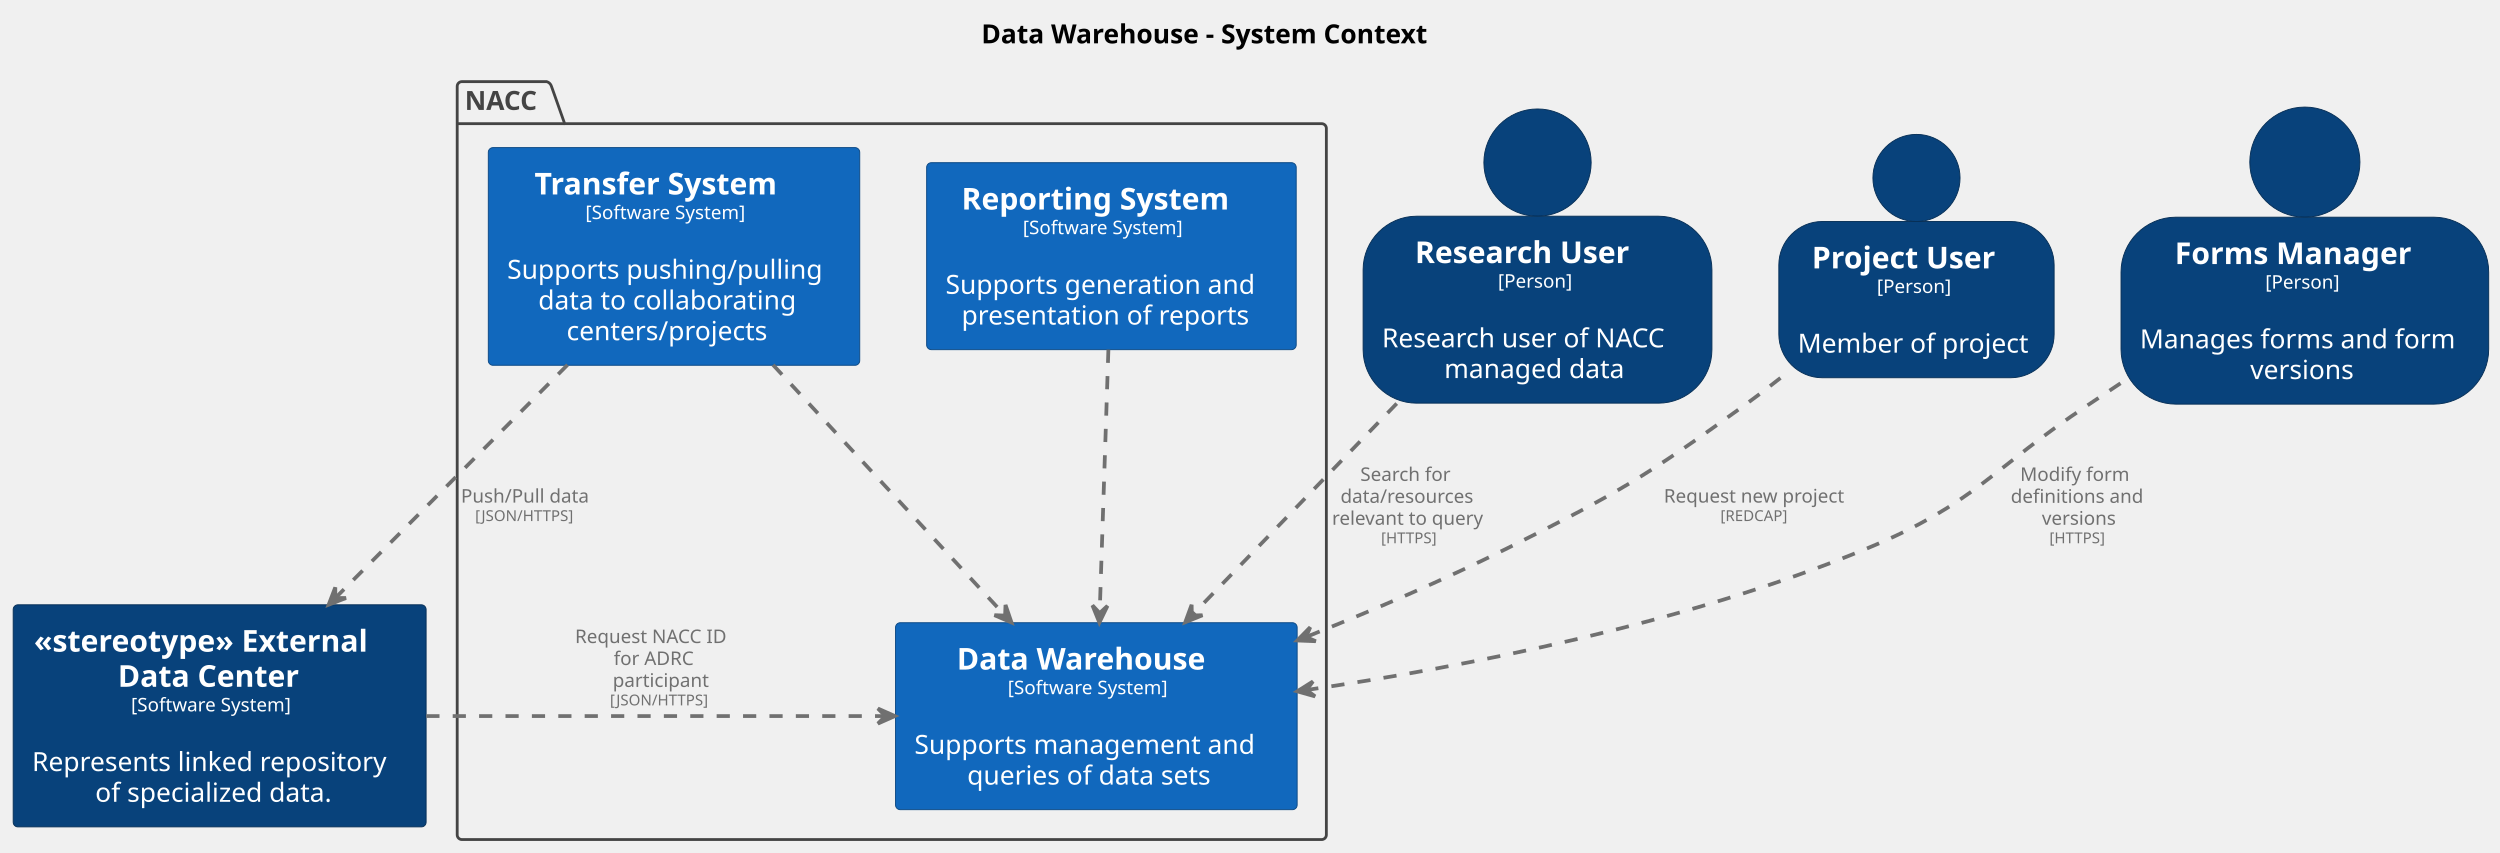
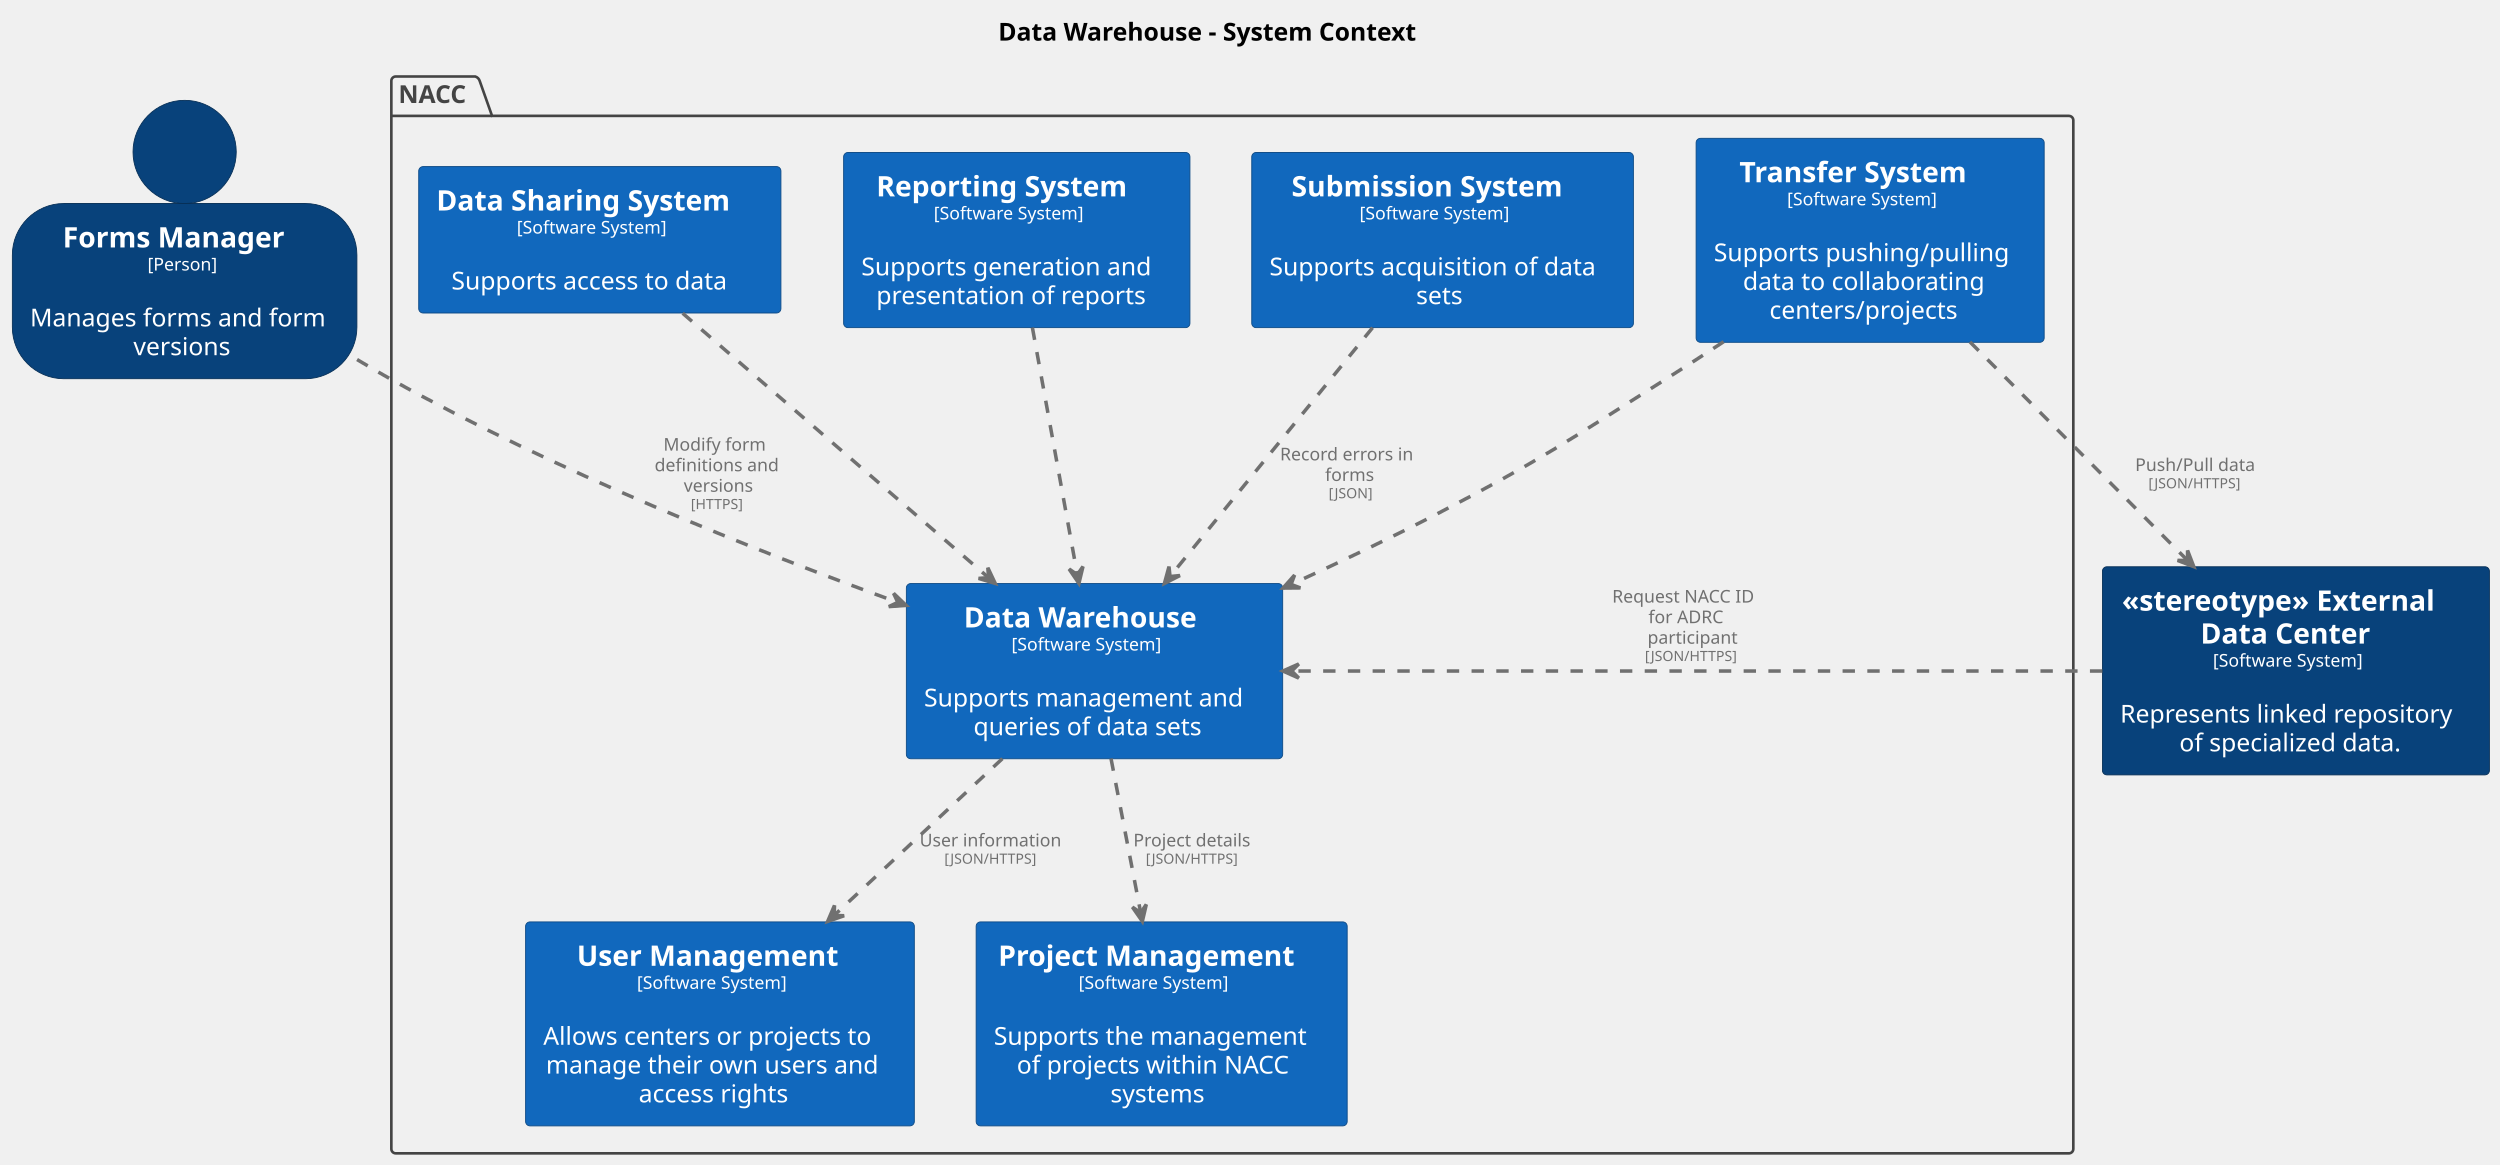
- <svg xmlns="http://www.w3.org/2000/svg" contentStyleType="text/css" height="452px" preserveAspectRatio="none" style="width:1326px;height:452px;background:#FFFFFF;" version="1.1" viewBox="0 0 1326 452" width="1326px" zoomAndPan="magnify">
+ <svg xmlns="http://www.w3.org/2000/svg" contentStyleType="text/css" height="659px" preserveAspectRatio="none" style="width:1415px;height:659px;background:#FFFFFF;" version="1.1" viewBox="0 0 1415 659" width="1415px" zoomAndPan="magnify">
  <defs />
  <g>
-     <rect fill="none" height="26.297" id="_title" style="stroke:none;stroke-width:1.0;" width="281" x="515.5" y="5" />
-     <text fill="#000000" font-family="sans-serif" font-size="14" font-weight="bold" lengthAdjust="spacing" textLength="271" x="520.5" y="22.995">Data Warehouse - System Context</text>
+     <rect fill="none" height="26.297" id="_title" style="stroke:none;stroke-width:1.0;" width="281" x="560" y="5" />
+     <text fill="#000000" font-family="sans-serif" font-size="14" font-weight="bold" lengthAdjust="spacing" textLength="271" x="565" y="22.995">Data Warehouse - System Context</text>
    <g id="cluster_NACC">
-       <path d="M245,43.297 L290,43.297 A3.75,3.75 0 0 1 292.5,45.797 L299.5,65.594 L701,65.594 A2.5,2.5 0 0 1 703.5,68.094 L703.5,442.797 A2.5,2.5 0 0 1 701,445.297 L245,445.297 A2.5,2.5 0 0 1 242.5,442.797 L242.5,45.797 A2.5,2.5 0 0 1 245,43.297 " fill="none" style="stroke:#444444;stroke-width:1.5;" />
-       <line style="stroke:#444444;stroke-width:1.5;" x1="242.5" x2="299.5" y1="65.594" y2="65.594" />
-       <text fill="#444444" font-family="sans-serif" font-size="14" font-weight="bold" lengthAdjust="spacing" textLength="44" x="246.5" y="58.292">NACC</text>
+       <path d="M224,43.297 L269,43.297 A3.75,3.75 0 0 1 271.5,45.797 L278.5,65.594 L1171,65.594 A2.5,2.5 0 0 1 1173.5,68.094 L1173.5,650.297 A2.5,2.5 0 0 1 1171,652.797 L224,652.797 A2.5,2.5 0 0 1 221.5,650.297 L221.5,45.797 A2.5,2.5 0 0 1 224,43.297 " fill="none" style="stroke:#444444;stroke-width:1.5;" />
+       <line style="stroke:#444444;stroke-width:1.5;" x1="221.5" x2="278.5" y1="65.594" y2="65.594" />
+       <text fill="#444444" font-family="sans-serif" font-size="14" font-weight="bold" lengthAdjust="spacing" textLength="44" x="225.5" y="58.292">NACC</text>
    </g>
    <g id="elem_DataWarehouse">
-       <rect fill="#1168BD" height="99.156" rx="2.5" ry="2.5" style="stroke:#0B4884;stroke-width:0.5;" width="213" x="475" y="330.297" />
-       <text fill="#FFFFFF" font-family="sans-serif" font-size="16" font-weight="bold" lengthAdjust="spacing" textLength="148" x="507.5" y="355.148">Data Warehouse</text>
-       <text fill="#FFFFFF" font-family="sans-serif" font-size="10" lengthAdjust="spacing" textLength="94" x="534.5" y="368.204">[Software System]</text>
-       <text fill="#FFFFFF" font-family="sans-serif" font-size="14" lengthAdjust="spacing" textLength="4" x="579.5" y="383.558"> </text>
-       <text fill="#FFFFFF" font-family="sans-serif" font-size="14" lengthAdjust="spacing" textLength="189" x="485" y="399.854">Supports management and</text>
-       <text fill="#FFFFFF" font-family="sans-serif" font-size="14" lengthAdjust="spacing" textLength="137" x="513" y="416.151">queries of data sets</text>
+       <rect fill="#1168BD" height="99.156" rx="2.5" ry="2.5" style="stroke:#0B4884;stroke-width:0.5;" width="213" x="513" y="330.297" />
+       <text fill="#FFFFFF" font-family="sans-serif" font-size="16" font-weight="bold" lengthAdjust="spacing" textLength="148" x="545.5" y="355.148">Data Warehouse</text>
+       <text fill="#FFFFFF" font-family="sans-serif" font-size="10" lengthAdjust="spacing" textLength="94" x="572.5" y="368.204">[Software System]</text>
+       <text fill="#FFFFFF" font-family="sans-serif" font-size="14" lengthAdjust="spacing" textLength="4" x="617.5" y="383.558"> </text>
+       <text fill="#FFFFFF" font-family="sans-serif" font-size="14" lengthAdjust="spacing" textLength="189" x="523" y="399.854">Supports management and</text>
+       <text fill="#FFFFFF" font-family="sans-serif" font-size="14" lengthAdjust="spacing" textLength="137" x="551" y="416.151">queries of data sets</text>
+     </g>
+     <g id="elem_UserManagement">
+       <rect fill="#1168BD" height="115.453" rx="2.5" ry="2.5" style="stroke:#0B4884;stroke-width:0.5;" width="220" x="297.5" y="521.797" />
+       <text fill="#FFFFFF" font-family="sans-serif" font-size="16" font-weight="bold" lengthAdjust="spacing" textLength="162" x="326.5" y="546.648">User Management</text>
+       <text fill="#FFFFFF" font-family="sans-serif" font-size="10" lengthAdjust="spacing" textLength="94" x="360.5" y="559.704">[Software System]</text>
+       <text fill="#FFFFFF" font-family="sans-serif" font-size="14" lengthAdjust="spacing" textLength="4" x="405.5" y="575.058"> </text>
+       <text fill="#FFFFFF" font-family="sans-serif" font-size="14" lengthAdjust="spacing" textLength="196" x="307.5" y="591.355">Allows centers or projects to</text>
+       <text fill="#FFFFFF" font-family="sans-serif" font-size="14" lengthAdjust="spacing" textLength="197" x="309" y="607.651">manage their own users and</text>
+       <text fill="#FFFFFF" font-family="sans-serif" font-size="14" lengthAdjust="spacing" textLength="92" x="361.5" y="623.948">access rights</text>
+     </g>
+     <g id="elem_SubmissionSystem">
+       <rect fill="#1168BD" height="99.156" rx="2.5" ry="2.5" style="stroke:#0B4884;stroke-width:0.5;" width="216" x="708.5" y="86.297" />
+       <text fill="#FFFFFF" font-family="sans-serif" font-size="16" font-weight="bold" lengthAdjust="spacing" textLength="171" x="731" y="111.148">Submission System</text>
+       <text fill="#FFFFFF" font-family="sans-serif" font-size="10" lengthAdjust="spacing" textLength="94" x="769.5" y="124.204">[Software System]</text>
+       <text fill="#FFFFFF" font-family="sans-serif" font-size="14" lengthAdjust="spacing" textLength="4" x="814.5" y="139.558"> </text>
+       <text fill="#FFFFFF" font-family="sans-serif" font-size="14" lengthAdjust="spacing" textLength="192" x="718.5" y="155.855">Supports acquisition of data</text>
+       <text fill="#FFFFFF" font-family="sans-serif" font-size="14" lengthAdjust="spacing" textLength="30" x="801.5" y="172.151">sets</text>
+     </g>
+     <g id="elem_ProjectManagement">
+       <rect fill="#1168BD" height="115.453" rx="2.5" ry="2.5" style="stroke:#0B4884;stroke-width:0.5;" width="210" x="552.5" y="521.797" />
+       <text fill="#FFFFFF" font-family="sans-serif" font-size="16" font-weight="bold" lengthAdjust="spacing" textLength="185" x="565" y="546.648">Project Management</text>
+       <text fill="#FFFFFF" font-family="sans-serif" font-size="10" lengthAdjust="spacing" textLength="94" x="610.5" y="559.704">[Software System]</text>
+       <text fill="#FFFFFF" font-family="sans-serif" font-size="14" lengthAdjust="spacing" textLength="4" x="655.5" y="575.058"> </text>
+       <text fill="#FFFFFF" font-family="sans-serif" font-size="14" lengthAdjust="spacing" textLength="186" x="562.5" y="591.355">Supports the management</text>
+       <text fill="#FFFFFF" font-family="sans-serif" font-size="14" lengthAdjust="spacing" textLength="160" x="575.5" y="607.651">of projects within NACC</text>
+       <text fill="#FFFFFF" font-family="sans-serif" font-size="14" lengthAdjust="spacing" textLength="58" x="628.5" y="623.948">systems</text>
    </g>
    <g id="elem_TransferSystem">
-       <rect fill="#1168BD" height="115.453" rx="2.5" ry="2.5" style="stroke:#0B4884;stroke-width:0.5;" width="197" x="259" y="78.297" />
-       <text fill="#FFFFFF" font-family="sans-serif" font-size="16" font-weight="bold" lengthAdjust="spacing" textLength="148" x="283.5" y="103.148">Transfer System</text>
-       <text fill="#FFFFFF" font-family="sans-serif" font-size="10" lengthAdjust="spacing" textLength="94" x="310.5" y="116.204">[Software System]</text>
-       <text fill="#FFFFFF" font-family="sans-serif" font-size="14" lengthAdjust="spacing" textLength="4" x="355.5" y="131.558"> </text>
-       <text fill="#FFFFFF" font-family="sans-serif" font-size="14" lengthAdjust="spacing" textLength="173" x="269" y="147.855">Supports pushing/pulling</text>
-       <text fill="#FFFFFF" font-family="sans-serif" font-size="14" lengthAdjust="spacing" textLength="140" x="285.5" y="164.151">data to collaborating</text>
-       <text fill="#FFFFFF" font-family="sans-serif" font-size="14" lengthAdjust="spacing" textLength="114" x="300.5" y="180.448">centers/projects</text>
+       <rect fill="#1168BD" height="115.453" rx="2.5" ry="2.5" style="stroke:#0B4884;stroke-width:0.5;" width="197" x="960" y="78.297" />
+       <text fill="#FFFFFF" font-family="sans-serif" font-size="16" font-weight="bold" lengthAdjust="spacing" textLength="148" x="984.5" y="103.148">Transfer System</text>
+       <text fill="#FFFFFF" font-family="sans-serif" font-size="10" lengthAdjust="spacing" textLength="94" x="1011.5" y="116.204">[Software System]</text>
+       <text fill="#FFFFFF" font-family="sans-serif" font-size="14" lengthAdjust="spacing" textLength="4" x="1056.5" y="131.558"> </text>
+       <text fill="#FFFFFF" font-family="sans-serif" font-size="14" lengthAdjust="spacing" textLength="173" x="970" y="147.855">Supports pushing/pulling</text>
+       <text fill="#FFFFFF" font-family="sans-serif" font-size="14" lengthAdjust="spacing" textLength="140" x="986.5" y="164.151">data to collaborating</text>
+       <text fill="#FFFFFF" font-family="sans-serif" font-size="14" lengthAdjust="spacing" textLength="114" x="1001.5" y="180.448">centers/projects</text>
    </g>
    <g id="elem_ReportingSystem">
-       <rect fill="#1168BD" height="99.156" rx="2.5" ry="2.5" style="stroke:#0B4884;stroke-width:0.5;" width="196" x="491.5" y="86.297" />
-       <text fill="#FFFFFF" font-family="sans-serif" font-size="16" font-weight="bold" lengthAdjust="spacing" textLength="159" x="510" y="111.148">Reporting System</text>
-       <text fill="#FFFFFF" font-family="sans-serif" font-size="10" lengthAdjust="spacing" textLength="94" x="542.5" y="124.204">[Software System]</text>
-       <text fill="#FFFFFF" font-family="sans-serif" font-size="14" lengthAdjust="spacing" textLength="4" x="587.5" y="139.558"> </text>
-       <text fill="#FFFFFF" font-family="sans-serif" font-size="14" lengthAdjust="spacing" textLength="172" x="501.5" y="155.855">Supports generation and</text>
-       <text fill="#FFFFFF" font-family="sans-serif" font-size="14" lengthAdjust="spacing" textLength="159" x="510" y="172.151">presentation of reports</text>
+       <rect fill="#1168BD" height="99.156" rx="2.5" ry="2.5" style="stroke:#0B4884;stroke-width:0.5;" width="196" x="477.5" y="86.297" />
+       <text fill="#FFFFFF" font-family="sans-serif" font-size="16" font-weight="bold" lengthAdjust="spacing" textLength="159" x="496" y="111.148">Reporting System</text>
+       <text fill="#FFFFFF" font-family="sans-serif" font-size="10" lengthAdjust="spacing" textLength="94" x="528.5" y="124.204">[Software System]</text>
+       <text fill="#FFFFFF" font-family="sans-serif" font-size="14" lengthAdjust="spacing" textLength="4" x="573.5" y="139.558"> </text>
+       <text fill="#FFFFFF" font-family="sans-serif" font-size="14" lengthAdjust="spacing" textLength="172" x="487.5" y="155.855">Supports generation and</text>
+       <text fill="#FFFFFF" font-family="sans-serif" font-size="14" lengthAdjust="spacing" textLength="159" x="496" y="172.151">presentation of reports</text>
+     </g>
+     <g id="elem_DataSharingSystem">
+       <rect fill="#1168BD" height="82.859" rx="2.5" ry="2.5" style="stroke:#0B4884;stroke-width:0.5;" width="205" x="237" y="94.297" />
+       <text fill="#FFFFFF" font-family="sans-serif" font-size="16" font-weight="bold" lengthAdjust="spacing" textLength="185" x="247" y="119.148">Data Sharing System</text>
+       <text fill="#FFFFFF" font-family="sans-serif" font-size="10" lengthAdjust="spacing" textLength="94" x="292.5" y="132.204">[Software System]</text>
+       <text fill="#FFFFFF" font-family="sans-serif" font-size="14" lengthAdjust="spacing" textLength="4" x="337.5" y="147.558"> </text>
+       <text fill="#FFFFFF" font-family="sans-serif" font-size="14" lengthAdjust="spacing" textLength="168" x="255.5" y="163.855">Supports access to data</text>
    </g>
    <g id="elem_FormsManager">
-       <ellipse cx="1222.5" cy="85.998" fill="#08427B" rx="29.201" ry="29.201" style="stroke:#052E56;stroke-width:0.5;" />
-       <rect fill="#08427B" height="99.156" rx="29.201" ry="29.201" style="stroke:#052E56;stroke-width:0.5;" width="195" x="1125" y="115.199" />
-       <text fill="#FFFFFF" font-family="sans-serif" font-size="16" font-weight="bold" lengthAdjust="spacing" textLength="138" x="1153.5" y="140.05">Forms Manager</text>
-       <text fill="#FFFFFF" font-family="sans-serif" font-size="10" lengthAdjust="spacing" textLength="42" x="1201.5" y="153.106">[Person]</text>
-       <text fill="#FFFFFF" font-family="sans-serif" font-size="14" lengthAdjust="spacing" textLength="4" x="1220.5" y="168.459"> </text>
-       <text fill="#FFFFFF" font-family="sans-serif" font-size="14" lengthAdjust="spacing" textLength="171" x="1135" y="184.756">Manages forms and form</text>
-       <text fill="#FFFFFF" font-family="sans-serif" font-size="14" lengthAdjust="spacing" textLength="58" x="1193.5" y="201.053">versions</text>
-     </g>
-     <g id="elem_ResearchUser">
-       <ellipse cx="815.5" cy="86.239" fill="#08427B" rx="28.442" ry="28.442" style="stroke:#052E56;stroke-width:0.5;" />
-       <rect fill="#08427B" height="99.156" rx="28.442" ry="28.442" style="stroke:#052E56;stroke-width:0.5;" width="185" x="723" y="114.681" />
-       <text fill="#FFFFFF" font-family="sans-serif" font-size="16" font-weight="bold" lengthAdjust="spacing" textLength="130" x="750.5" y="139.533">Research User</text>
-       <text fill="#FFFFFF" font-family="sans-serif" font-size="10" lengthAdjust="spacing" textLength="42" x="794.5" y="152.589">[Person]</text>
-       <text fill="#FFFFFF" font-family="sans-serif" font-size="14" lengthAdjust="spacing" textLength="4" x="813.5" y="167.942"> </text>
-       <text fill="#FFFFFF" font-family="sans-serif" font-size="14" lengthAdjust="spacing" textLength="161" x="733" y="184.239">Research user of NACC</text>
-       <text fill="#FFFFFF" font-family="sans-serif" font-size="14" lengthAdjust="spacing" textLength="99" x="766" y="200.536">managed data</text>
+       <ellipse cx="104.5" cy="85.998" fill="#08427B" rx="29.201" ry="29.201" style="stroke:#052E56;stroke-width:0.5;" />
+       <rect fill="#08427B" height="99.156" rx="29.201" ry="29.201" style="stroke:#052E56;stroke-width:0.5;" width="195" x="7" y="115.199" />
+       <text fill="#FFFFFF" font-family="sans-serif" font-size="16" font-weight="bold" lengthAdjust="spacing" textLength="138" x="35.5" y="140.05">Forms Manager</text>
+       <text fill="#FFFFFF" font-family="sans-serif" font-size="10" lengthAdjust="spacing" textLength="42" x="83.5" y="153.106">[Person]</text>
+       <text fill="#FFFFFF" font-family="sans-serif" font-size="14" lengthAdjust="spacing" textLength="4" x="102.5" y="168.459"> </text>
+       <text fill="#FFFFFF" font-family="sans-serif" font-size="14" lengthAdjust="spacing" textLength="171" x="17" y="184.756">Manages forms and form</text>
+       <text fill="#FFFFFF" font-family="sans-serif" font-size="14" lengthAdjust="spacing" textLength="58" x="75.5" y="201.053">versions</text>
    </g>
    <g id="elem_stereotypeExternalDataCenter">
-       <rect fill="#08427B" height="117.781" rx="2.5" ry="2.5" style="stroke:#052E56;stroke-width:0.5;" width="219" x="7" y="320.797" />
-       <text fill="#FFFFFF" font-family="sans-serif" font-size="16" font-weight="bold" lengthAdjust="spacing" textLength="197" x="18" y="345.648">«stereotype» External</text>
-       <text fill="#FFFFFF" font-family="sans-serif" font-size="16" font-weight="bold" lengthAdjust="spacing" textLength="108" x="62.5" y="364.273">Data Center</text>
-       <text fill="#FFFFFF" font-family="sans-serif" font-size="10" lengthAdjust="spacing" textLength="94" x="69.5" y="377.329">[Software System]</text>
-       <text fill="#FFFFFF" font-family="sans-serif" font-size="14" lengthAdjust="spacing" textLength="4" x="114.5" y="392.683"> </text>
-       <text fill="#FFFFFF" font-family="sans-serif" font-size="14" lengthAdjust="spacing" textLength="199" x="17" y="408.979">Represents linked repository</text>
-       <text fill="#FFFFFF" font-family="sans-serif" font-size="14" lengthAdjust="spacing" textLength="132" x="50.5" y="425.276">of specialized data.</text>
+       <rect fill="#08427B" height="117.781" rx="2.5" ry="2.5" style="stroke:#052E56;stroke-width:0.5;" width="219" x="1190" y="320.797" />
+       <text fill="#FFFFFF" font-family="sans-serif" font-size="16" font-weight="bold" lengthAdjust="spacing" textLength="197" x="1201" y="345.648">«stereotype» External</text>
+       <text fill="#FFFFFF" font-family="sans-serif" font-size="16" font-weight="bold" lengthAdjust="spacing" textLength="108" x="1245.5" y="364.273">Data Center</text>
+       <text fill="#FFFFFF" font-family="sans-serif" font-size="10" lengthAdjust="spacing" textLength="94" x="1252.5" y="377.329">[Software System]</text>
+       <text fill="#FFFFFF" font-family="sans-serif" font-size="14" lengthAdjust="spacing" textLength="4" x="1297.5" y="392.683"> </text>
+       <text fill="#FFFFFF" font-family="sans-serif" font-size="14" lengthAdjust="spacing" textLength="199" x="1200" y="408.979">Represents linked repository</text>
+       <text fill="#FFFFFF" font-family="sans-serif" font-size="14" lengthAdjust="spacing" textLength="132" x="1233.5" y="425.276">of specialized data.</text>
    </g>
-     <g id="elem_ProjectUser">
-       <ellipse cx="1016.5" cy="94.394" fill="#08427B" rx="23.098" ry="23.098" style="stroke:#052E56;stroke-width:0.5;" />
-       <rect fill="#08427B" height="82.859" rx="23.098" ry="23.098" style="stroke:#052E56;stroke-width:0.5;" width="146" x="943.5" y="117.492" />
-       <text fill="#FFFFFF" font-family="sans-serif" font-size="16" font-weight="bold" lengthAdjust="spacing" textLength="111" x="961" y="142.344">Project User</text>
-       <text fill="#FFFFFF" font-family="sans-serif" font-size="10" lengthAdjust="spacing" textLength="42" x="995.5" y="155.399">[Person]</text>
-       <text fill="#FFFFFF" font-family="sans-serif" font-size="14" lengthAdjust="spacing" textLength="4" x="1014.5" y="170.753"> </text>
-       <text fill="#FFFFFF" font-family="sans-serif" font-size="14" lengthAdjust="spacing" textLength="126" x="953.5" y="187.05">Member of project</text>
+     <g id="link_DataSharingSystem_DataWarehouse">
+       <path d="M386.37,177.307 C433.86,218.347 507.52,282.007 559.3,326.767 " fill="none" id="DataSharingSystem-to-DataWarehouse" style="stroke:#707070;stroke-width:2.0;stroke-dasharray:7.0,7.0;" />
+       <polygon fill="#707070" points="563.3,330.227,559.106,321.316,559.517,326.958,553.875,327.369,563.3,330.227" style="stroke:#707070;stroke-width:2.0;" />
+       <text fill="#000000" font-family="sans-serif" font-size="10" lengthAdjust="spacing" textLength="3" x="513.5" y="271.579"> </text>
    </g>
    <g id="link_FormsManager_DataWarehouse">
-       <path d="M1124.72,203.307 C1118.9,207.207 1113.13,211.057 1107.5,214.797 C1055.84,249.087 1047.76,266.997 990.5,290.797 C894.17,330.847 777.17,353.657 693.03,365.967 " fill="none" id="FormsManager-to-DataWarehouse" style="stroke:#707070;stroke-width:2.0;stroke-dasharray:7.0,7.0;" />
-       <polygon fill="#707070" points="688.05,366.687,697.529,369.362,692.999,365.974,696.388,361.444,688.05,366.687" style="stroke:#707070;stroke-width:2.0;" />
-       <text fill="#707070" font-family="sans-serif" font-size="10" lengthAdjust="spacing" textLength="60" x="1071.5" y="255.079">Modify form</text>
-       <text fill="#707070" font-family="sans-serif" font-size="10" lengthAdjust="spacing" textLength="70" x="1066.5" y="266.72">definitions and</text>
-       <text fill="#707070" font-family="sans-serif" font-size="10" lengthAdjust="spacing" textLength="40" x="1083" y="278.36">versions</text>
-       <text fill="#707070" font-family="sans-serif" font-size="8" lengthAdjust="spacing" textLength="32" x="1087" y="288.144">[HTTPS]</text>
-     </g>
-     <g id="link_ResearchUser_DataWarehouse">
-       <path d="M740.82,214.037 C705.47,250.587 664.17,293.297 632.48,326.077 " fill="none" id="ResearchUser-to-DataWarehouse" style="stroke:#707070;stroke-width:2.0;stroke-dasharray:7.0,7.0;" />
-       <polygon fill="#707070" points="628.66,330.017,637.794,326.334,632.138,326.425,632.047,320.769,628.66,330.017" style="stroke:#707070;stroke-width:2.0;" />
-       <text fill="#707070" font-family="sans-serif" font-size="10" lengthAdjust="spacing" textLength="51" x="721.5" y="255.079">Search for</text>
-       <text fill="#707070" font-family="sans-serif" font-size="10" lengthAdjust="spacing" textLength="72" x="711" y="266.72">data/resources</text>
-       <text fill="#707070" font-family="sans-serif" font-size="10" lengthAdjust="spacing" textLength="84" x="706.5" y="278.36">relevant to query</text>
-       <text fill="#707070" font-family="sans-serif" font-size="8" lengthAdjust="spacing" textLength="32" x="732.5" y="288.144">[HTTPS]</text>
+       <path d="M202.1,203.497 C208.6,207.427 215.1,211.227 221.5,214.797 C314.14,266.457 426.38,311.237 508.02,340.897 " fill="none" id="FormsManager-to-DataWarehouse" style="stroke:#707070;stroke-width:2.0;stroke-dasharray:7.0,7.0;" />
+       <polygon fill="#707070" points="512.87,342.647,505.767,335.824,508.168,340.946,503.046,343.347,512.87,342.647" style="stroke:#707070;stroke-width:2.0;" />
+       <text fill="#707070" font-family="sans-serif" font-size="10" lengthAdjust="spacing" textLength="60" x="375.5" y="255.079">Modify form</text>
+       <text fill="#707070" font-family="sans-serif" font-size="10" lengthAdjust="spacing" textLength="70" x="370.5" y="266.72">definitions and</text>
+       <text fill="#707070" font-family="sans-serif" font-size="10" lengthAdjust="spacing" textLength="40" x="387" y="278.36">versions</text>
+       <text fill="#707070" font-family="sans-serif" font-size="8" lengthAdjust="spacing" textLength="32" x="391" y="288.144">[HTTPS]</text>
    </g>
    <g id="link_stereotypeExternalDataCenter_DataWarehouse">
-       <path d="M226.11,379.797 C299.4,379.797 395.55,379.797 469.35,379.797 " fill="none" id="stereotypeExternalDataCenter-to-DataWarehouse" style="stroke:#707070;stroke-width:2.0;stroke-dasharray:7.0,7.0;" />
-       <polygon fill="#707070" points="474.63,379.797,465.63,375.797,469.63,379.797,465.63,383.797,474.63,379.797" style="stroke:#707070;stroke-width:2.0;" />
-       <text fill="#707070" font-family="sans-serif" font-size="10" lengthAdjust="spacing" textLength="88" x="305" y="341.079">Request NACC ID</text>
-       <text fill="#707070" font-family="sans-serif" font-size="10" lengthAdjust="spacing" textLength="47" x="325.5" y="352.72">for ADRC</text>
-       <text fill="#707070" font-family="sans-serif" font-size="10" lengthAdjust="spacing" textLength="51" x="325" y="364.36">participant</text>
-       <text fill="#707070" font-family="sans-serif" font-size="8" lengthAdjust="spacing" textLength="54" x="323.5" y="374.144">[JSON/HTTPS]</text>
+       <path d="M1189.9,379.797 C1063.93,379.797 858.27,379.797 731.36,379.797 " fill="none" id="stereotypeExternalDataCenter-to-DataWarehouse" style="stroke:#707070;stroke-width:2.0;stroke-dasharray:7.0,7.0;" />
+       <polygon fill="#707070" points="726.12,379.797,735.12,383.797,731.12,379.797,735.12,375.797,726.12,379.797" style="stroke:#707070;stroke-width:2.0;" />
+       <text fill="#707070" font-family="sans-serif" font-size="10" lengthAdjust="spacing" textLength="88" x="912.5" y="341.079">Request NACC ID</text>
+       <text fill="#707070" font-family="sans-serif" font-size="10" lengthAdjust="spacing" textLength="47" x="933" y="352.72">for ADRC</text>
+       <text fill="#707070" font-family="sans-serif" font-size="10" lengthAdjust="spacing" textLength="51" x="932.5" y="364.36">participant</text>
+       <text fill="#707070" font-family="sans-serif" font-size="8" lengthAdjust="spacing" textLength="54" x="931" y="374.144">[JSON/HTTPS]</text>
    </g>
    <g id="link_TransferSystem_stereotypeExternalDataCenter">
-       <path d="M301,193.537 C264.07,230.617 215.84,279.047 177.96,317.087 " fill="none" id="TransferSystem-to-stereotypeExternalDataCenter" style="stroke:#707070;stroke-width:2.0;stroke-dasharray:7.0,7.0;" />
-       <polygon fill="#707070" points="174.32,320.737,183.505,317.183,177.848,317.194,177.837,311.537,174.32,320.737" style="stroke:#707070;stroke-width:2.0;" />
-       <text fill="#707070" font-family="sans-serif" font-size="10" lengthAdjust="spacing" textLength="69" x="244.5" y="266.579">Push/Pull data</text>
-       <text fill="#707070" font-family="sans-serif" font-size="8" lengthAdjust="spacing" textLength="54" x="252" y="276.363">[JSON/HTTPS]</text>
+       <path d="M1115,193.537 C1151.93,230.617 1200.16,279.047 1238.04,317.087 " fill="none" id="TransferSystem-to-stereotypeExternalDataCenter" style="stroke:#707070;stroke-width:2.0;stroke-dasharray:7.0,7.0;" />
+       <polygon fill="#707070" points="1241.68,320.737,1238.163,311.537,1238.152,317.194,1232.495,317.183,1241.68,320.737" style="stroke:#707070;stroke-width:2.0;" />
+       <text fill="#707070" font-family="sans-serif" font-size="10" lengthAdjust="spacing" textLength="69" x="1208.5" y="266.579">Push/Pull data</text>
+       <text fill="#707070" font-family="sans-serif" font-size="8" lengthAdjust="spacing" textLength="54" x="1216" y="276.363">[JSON/HTTPS]</text>
+     </g>
+     <g id="link_DataWarehouse_UserManagement">
+       <path d="M567.37,429.367 C538.62,456.147 502.68,489.627 472.16,518.067 " fill="none" id="DataWarehouse-to-UserManagement" style="stroke:#707070;stroke-width:2.0;stroke-dasharray:7.0,7.0;" />
+       <polygon fill="#707070" points="468.46,521.507,477.775,518.308,472.122,518.102,472.328,512.449,468.46,521.507" style="stroke:#707070;stroke-width:2.0;" />
+       <text fill="#707070" font-family="sans-serif" font-size="10" lengthAdjust="spacing" textLength="82" x="520.5" y="479.079">User information</text>
+       <text fill="#707070" font-family="sans-serif" font-size="8" lengthAdjust="spacing" textLength="54" x="534.5" y="488.863">[JSON/HTTPS]</text>
+     </g>
+     <g id="link_DataWarehouse_ProjectManagement">
+       <path d="M628.84,429.367 C633.89,455.597 640.18,488.267 645.58,516.327 " fill="none" id="DataWarehouse-to-ProjectManagement" style="stroke:#707070;stroke-width:2.0;stroke-dasharray:7.0,7.0;" />
+       <polygon fill="#707070" points="646.57,521.507,648.803,511.914,645.628,516.596,640.946,513.422,646.57,521.507" style="stroke:#707070;stroke-width:2.0;" />
+       <text fill="#707070" font-family="sans-serif" font-size="10" lengthAdjust="spacing" textLength="68" x="641.5" y="479.079">Project details</text>
+       <text fill="#707070" font-family="sans-serif" font-size="8" lengthAdjust="spacing" textLength="54" x="648.5" y="488.863">[JSON/HTTPS]</text>
+     </g>
+     <g id="link_SubmissionSystem_DataWarehouse">
+       <path d="M776.87,185.477 C743.67,226.257 696.38,284.357 662.32,326.197 " fill="none" id="SubmissionSystem-to-DataWarehouse" style="stroke:#707070;stroke-width:2.0;stroke-dasharray:7.0,7.0;" />
+       <polygon fill="#707070" points="659.07,330.197,667.858,325.75,662.23,326.322,661.658,320.694,659.07,330.197" style="stroke:#707070;stroke-width:2.0;" />
+       <text fill="#707070" font-family="sans-serif" font-size="10" lengthAdjust="spacing" textLength="77" x="724.5" y="260.579">Record errors in</text>
+       <text fill="#707070" font-family="sans-serif" font-size="10" lengthAdjust="spacing" textLength="29" x="750" y="272.22">forms</text>
+       <text fill="#707070" font-family="sans-serif" font-size="8" lengthAdjust="spacing" textLength="25" x="752" y="282.004">[JSON]</text>
    </g>
    <g id="link_TransferSystem_DataWarehouse">
-       <path d="M410.02,193.537 C447.22,233.727 496.77,287.257 533.03,326.437 " fill="none" id="TransferSystem-to-DataWarehouse" style="stroke:#707070;stroke-width:2.0;stroke-dasharray:7.0,7.0;" />
-       <polygon fill="#707070" points="536.5,330.177,533.32,320.856,533.103,326.508,527.45,326.291,536.5,330.177" style="stroke:#707070;stroke-width:2.0;" />
-       <text fill="#000000" font-family="sans-serif" font-size="10" lengthAdjust="spacing" textLength="3" x="496.5" y="271.579"> </text>
+       <path d="M975.57,193.427 C964.52,200.717 953.28,208.007 942.5,214.797 C886.2,250.267 872.55,260.117 813.5,290.797 C787.13,304.497 758.2,318.267 730.92,330.707 " fill="none" id="TransferSystem-to-DataWarehouse" style="stroke:#707070;stroke-width:2.0;stroke-dasharray:7.0,7.0;" />
+       <polygon fill="#707070" points="726.2,332.857,736.048,332.762,730.749,330.783,732.729,325.483,726.2,332.857" style="stroke:#707070;stroke-width:2.0;" />
+       <text fill="#000000" font-family="sans-serif" font-size="10" lengthAdjust="spacing" textLength="3" x="894.5" y="271.579"> </text>
    </g>
    <g id="link_ReportingSystem_DataWarehouse">
-       <path d="M587.89,185.477 C586.55,225.927 584.65,283.417 583.27,325.177 " fill="none" id="ReportingSystem-to-DataWarehouse" style="stroke:#707070;stroke-width:2.0;stroke-dasharray:7.0,7.0;" />
-       <polygon fill="#707070" points="583.11,330.197,587.416,321.339,583.281,325.2,579.421,321.065,583.11,330.197" style="stroke:#707070;stroke-width:2.0;" />
-       <text fill="#000000" font-family="sans-serif" font-size="10" lengthAdjust="spacing" textLength="3" x="586.5" y="271.579"> </text>
-     </g>
-     <g id="link_ProjectUser_DataWarehouse">
-       <path d="M944.35,200.477 C938.08,205.457 931.74,210.287 925.5,214.797 C872.49,253.097 858.01,261.577 799.5,290.797 C765.52,307.767 727.43,324.037 692.71,337.857 " fill="none" id="ProjectUser-to-DataWarehouse" style="stroke:#707070;stroke-width:2.0;stroke-dasharray:7.0,7.0;" />
-       <polygon fill="#707070" points="688.06,339.707,697.901,340.104,692.707,337.862,694.949,332.669,688.06,339.707" style="stroke:#707070;stroke-width:2.0;" />
-       <text fill="#707070" font-family="sans-serif" font-size="10" lengthAdjust="spacing" textLength="99" x="882.5" y="266.579">Request new project</text>
-       <text fill="#707070" font-family="sans-serif" font-size="8" lengthAdjust="spacing" textLength="39" x="912.5" y="276.363">[REDCAP]</text>
+       <path d="M584.35,185.477 C591.71,225.927 602.16,283.417 609.75,325.177 " fill="none" id="ReportingSystem-to-DataWarehouse" style="stroke:#707070;stroke-width:2.0;stroke-dasharray:7.0,7.0;" />
+       <polygon fill="#707070" points="610.66,330.197,612.973,320.623,609.759,325.279,605.104,322.065,610.66,330.197" style="stroke:#707070;stroke-width:2.0;" />
+       <text fill="#000000" font-family="sans-serif" font-size="10" lengthAdjust="spacing" textLength="3" x="603.5" y="271.579"> </text>
    </g>
  </g>
</svg>
